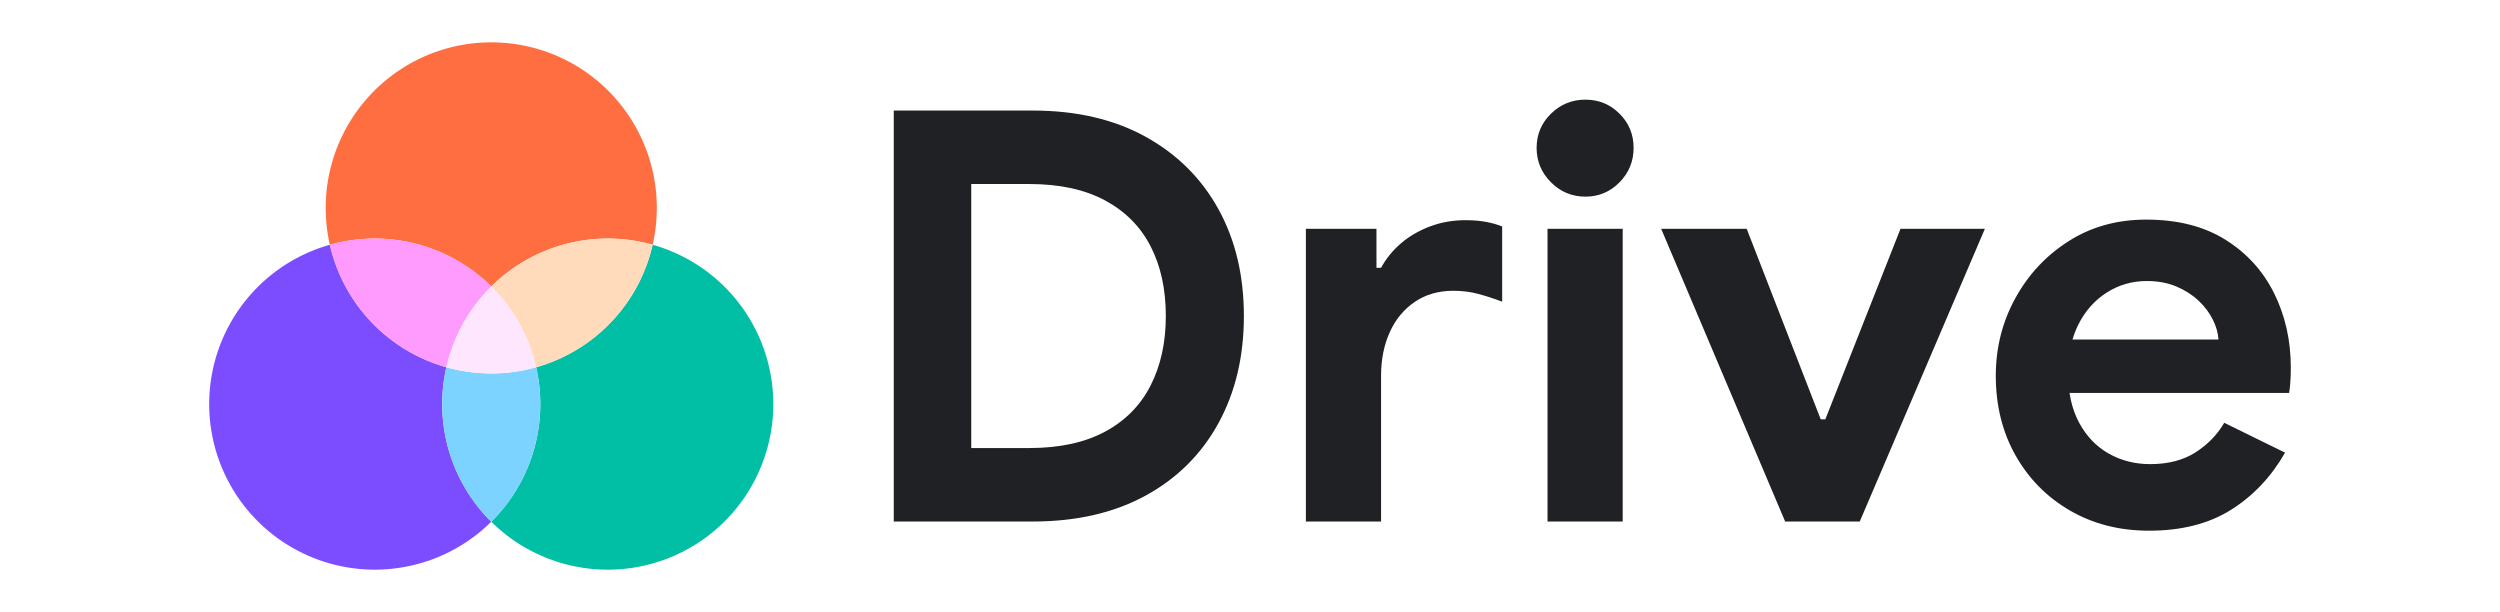
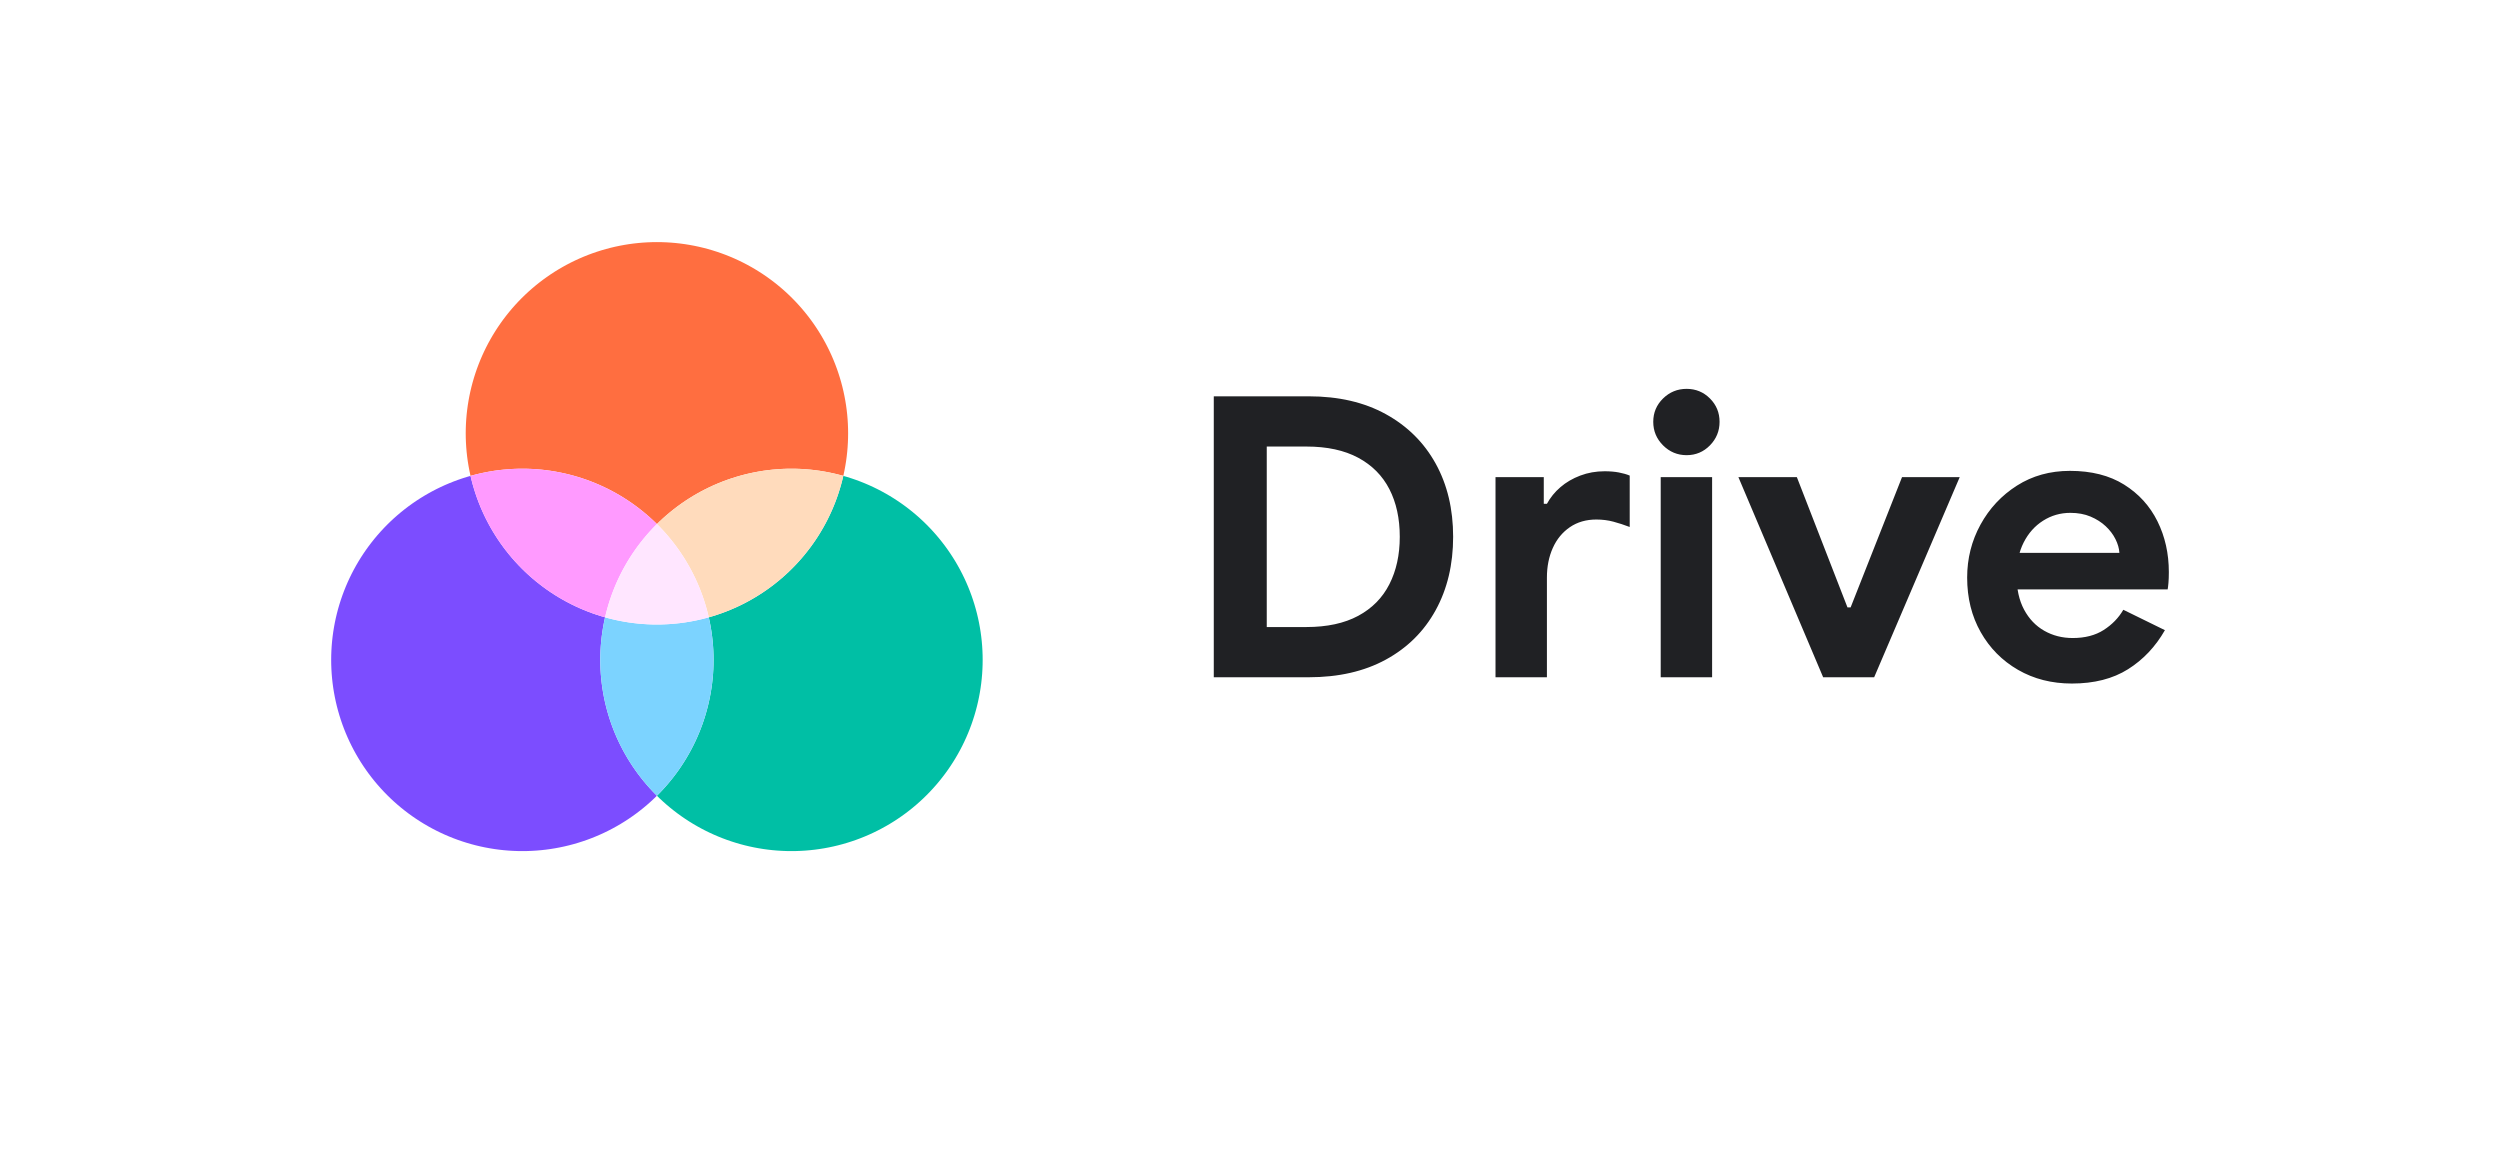
- <svg xmlns="http://www.w3.org/2000/svg" width="1536" height="376" viewBox="0 0 1536 376" fill="none" role="img" aria-label="Drive">
-   <g transform="translate(113.45 3.40) scale(3.7674)">
+ <svg xmlns="http://www.w3.org/2000/svg" width="1536" height="710" viewBox="0 0 1536 710" fill="none" role="img" aria-label="Drive">
+   <g transform="translate(186.07 122.64) scale(4.3508)">
    <path fill="#FF6E40" d="M76.967 31.675 L76.927 31.014 L76.870 30.354 L76.797 29.695 L76.708 29.038 L76.602 28.384 L76.481 27.733 L76.344 27.084 L76.191 26.440 L76.022 25.799 L75.837 25.162 L75.637 24.531 L75.422 23.904 L75.191 23.283 L74.945 22.668 L74.684 22.058 L74.408 21.456 L74.117 20.860 L73.812 20.272 L73.492 19.692 L73.159 19.119 L72.811 18.555 L72.450 18.000 L72.075 17.453 L71.687 16.916 L71.285 16.389 L70.871 15.871 L70.445 15.364 L70.006 14.868 L69.555 14.382 L69.092 13.908 L68.618 13.445 L68.132 12.994 L67.636 12.555 L67.129 12.129 L66.611 11.715 L66.084 11.313 L65.547 10.925 L65.000 10.550 L64.445 10.189 L63.881 9.841 L63.308 9.508 L62.728 9.188 L62.140 8.883 L61.544 8.592 L60.942 8.316 L60.332 8.055 L59.717 7.809 L59.096 7.578 L58.469 7.363 L57.838 7.163 L57.201 6.978 L56.560 6.809 L55.916 6.656 L55.267 6.519 L54.616 6.398 L53.962 6.292 L53.305 6.203 L52.646 6.130 L51.986 6.073 L51.325 6.033 L50.663 6.008 L50.000 6.000 L49.337 6.008 L48.675 6.033 L48.014 6.073 L47.354 6.130 L46.695 6.203 L46.038 6.292 L45.384 6.398 L44.733 6.519 L44.084 6.656 L43.440 6.809 L42.799 6.978 L42.162 7.163 L41.531 7.363 L40.904 7.578 L40.283 7.809 L39.668 8.055 L39.058 8.316 L38.456 8.592 L37.860 8.883 L37.272 9.188 L36.692 9.508 L36.119 9.841 L35.555 10.189 L35.000 10.550 L34.453 10.925 L33.916 11.313 L33.389 11.715 L32.871 12.129 L32.364 12.555 L31.868 12.994 L31.382 13.445 L30.908 13.908 L30.445 14.382 L29.994 14.868 L29.555 15.364 L29.129 15.871 L28.715 16.389 L28.313 16.916 L27.925 17.453 L27.550 18.000 L27.189 18.555 L26.841 19.119 L26.508 19.692 L26.188 20.272 L25.883 20.860 L25.592 21.456 L25.316 22.058 L25.055 22.668 L24.809 23.283 L24.578 23.904 L24.363 24.531 L24.163 25.162 L23.978 25.799 L23.809 26.440 L23.656 27.084 L23.519 27.733 L23.398 28.384 L23.292 29.038 L23.203 29.695 L23.130 30.354 L23.073 31.014 L23.033 31.675 L23.008 32.337 L23.000 33.000 L23.008 33.663 L23.033 34.325 L23.073 34.986 L23.130 35.646 L23.203 36.305 L23.292 36.962 L23.398 37.616 L23.519 38.267 L23.656 38.916 L23.679 39.013 L23.799 38.978 L24.440 38.809 L25.084 38.656 L25.733 38.519 L26.384 38.398 L27.038 38.292 L27.695 38.203 L28.354 38.130 L29.014 38.073 L29.675 38.033 L30.337 38.008 L31.000 38.000 L31.663 38.008 L32.325 38.033 L32.986 38.073 L33.646 38.130 L34.305 38.203 L34.962 38.292 L35.616 38.398 L36.267 38.519 L36.916 38.656 L37.560 38.809 L38.201 38.978 L38.838 39.163 L39.469 39.363 L40.096 39.578 L40.717 39.809 L41.332 40.055 L41.942 40.316 L42.544 40.592 L43.140 40.883 L43.728 41.188 L44.308 41.508 L44.881 41.841 L45.445 42.189 L46.000 42.550 L46.547 42.925 L47.084 43.313 L47.611 43.715 L48.129 44.129 L48.636 44.555 L49.132 44.994 L49.618 45.445 L50.000 45.818 L50.382 45.445 L50.868 44.994 L51.364 44.555 L51.871 44.129 L52.389 43.715 L52.916 43.313 L53.453 42.925 L54.000 42.550 L54.555 42.189 L55.119 41.841 L55.692 41.508 L56.272 41.188 L56.860 40.883 L57.456 40.592 L58.058 40.316 L58.668 40.055 L59.283 39.809 L59.904 39.578 L60.531 39.363 L61.162 39.163 L61.799 38.978 L62.440 38.809 L63.084 38.656 L63.733 38.519 L64.384 38.398 L65.038 38.292 L65.695 38.203 L66.354 38.130 L67.014 38.073 L67.675 38.033 L68.337 38.008 L69.000 38.000 L69.663 38.008 L70.325 38.033 L70.986 38.073 L71.646 38.130 L72.305 38.203 L72.962 38.292 L73.616 38.398 L74.267 38.519 L74.916 38.656 L75.560 38.809 L76.201 38.978 L76.321 39.013 L76.344 38.916 L76.481 38.267 L76.602 37.616 L76.708 36.962 L76.797 36.305 L76.870 35.646 L76.927 34.986 L76.967 34.325 L76.992 33.663 L77.000 33.000 L76.992 32.337 Z" />
    <path fill="#7C4DFF" d="M42.162 58.837 L41.531 58.637 L40.904 58.422 L40.283 58.191 L39.668 57.945 L39.058 57.684 L38.456 57.408 L37.860 57.117 L37.272 56.812 L36.692 56.492 L36.119 56.159 L35.555 55.811 L35.000 55.450 L34.453 55.075 L33.916 54.687 L33.389 54.285 L32.871 53.871 L32.364 53.445 L31.868 53.006 L31.382 52.555 L30.908 52.092 L30.445 51.618 L29.994 51.132 L29.555 50.636 L29.129 50.129 L28.715 49.611 L28.313 49.084 L27.925 48.547 L27.550 48.000 L27.189 47.445 L26.841 46.881 L26.508 46.308 L26.188 45.728 L25.883 45.140 L25.592 44.544 L25.316 43.942 L25.055 43.332 L24.809 42.717 L24.578 42.096 L24.363 41.469 L24.163 40.838 L23.978 40.201 L23.809 39.560 L23.679 39.013 L23.162 39.163 L22.531 39.363 L21.904 39.578 L21.283 39.809 L20.668 40.055 L20.058 40.316 L19.456 40.592 L18.860 40.883 L18.272 41.188 L17.692 41.508 L17.119 41.841 L16.555 42.189 L16.000 42.550 L15.453 42.925 L14.916 43.313 L14.389 43.715 L13.871 44.129 L13.364 44.555 L12.868 44.994 L12.382 45.445 L11.908 45.908 L11.445 46.382 L10.994 46.868 L10.555 47.364 L10.129 47.871 L9.715 48.389 L9.313 48.916 L8.925 49.453 L8.550 50.000 L8.189 50.555 L7.841 51.119 L7.508 51.692 L7.188 52.272 L6.883 52.860 L6.592 53.456 L6.316 54.058 L6.055 54.668 L5.809 55.283 L5.578 55.904 L5.363 56.531 L5.163 57.162 L4.978 57.799 L4.809 58.440 L4.656 59.084 L4.519 59.733 L4.398 60.384 L4.292 61.038 L4.203 61.695 L4.130 62.354 L4.073 63.014 L4.033 63.675 L4.008 64.337 L4.000 65.000 L4.008 65.663 L4.033 66.325 L4.073 66.986 L4.130 67.646 L4.203 68.305 L4.292 68.962 L4.398 69.616 L4.519 70.267 L4.656 70.916 L4.809 71.560 L4.978 72.201 L5.163 72.838 L5.363 73.469 L5.578 74.096 L5.809 74.717 L6.055 75.332 L6.316 75.942 L6.592 76.544 L6.883 77.140 L7.188 77.728 L7.508 78.308 L7.841 78.881 L8.189 79.445 L8.550 80.000 L8.925 80.547 L9.313 81.084 L9.715 81.611 L10.129 82.129 L10.555 82.636 L10.994 83.132 L11.445 83.618 L11.908 84.092 L12.382 84.555 L12.868 85.006 L13.364 85.445 L13.871 85.871 L14.389 86.285 L14.916 86.687 L15.453 87.075 L16.000 87.450 L16.555 87.811 L17.119 88.159 L17.692 88.492 L18.272 88.812 L18.860 89.117 L19.456 89.408 L20.058 89.684 L20.668 89.945 L21.283 90.191 L21.904 90.422 L22.531 90.637 L23.162 90.837 L23.799 91.022 L24.440 91.191 L25.084 91.344 L25.733 91.481 L26.384 91.602 L27.038 91.708 L27.695 91.797 L28.354 91.870 L29.014 91.927 L29.675 91.967 L30.337 91.992 L31.000 92.000 L31.663 91.992 L32.325 91.967 L32.986 91.927 L33.646 91.870 L34.305 91.797 L34.962 91.708 L35.616 91.602 L36.267 91.481 L36.916 91.344 L37.560 91.191 L38.201 91.022 L38.838 90.837 L39.469 90.637 L40.096 90.422 L40.717 90.191 L41.332 89.945 L41.942 89.684 L42.544 89.408 L43.140 89.117 L43.728 88.812 L44.308 88.492 L44.881 88.159 L45.445 87.811 L46.000 87.450 L46.547 87.075 L47.084 86.687 L47.611 86.285 L48.129 85.871 L48.636 85.445 L49.132 85.006 L49.618 84.555 L50.000 84.182 L49.908 84.092 L49.445 83.618 L48.994 83.132 L48.555 82.636 L48.129 82.129 L47.715 81.611 L47.313 81.084 L46.925 80.547 L46.550 80.000 L46.189 79.445 L45.841 78.881 L45.508 78.308 L45.188 77.728 L44.883 77.140 L44.592 76.544 L44.316 75.942 L44.055 75.332 L43.809 74.717 L43.578 74.096 L43.363 73.469 L43.163 72.838 L42.978 72.201 L42.809 71.560 L42.656 70.916 L42.519 70.267 L42.398 69.616 L42.292 68.962 L42.203 68.305 L42.130 67.646 L42.073 66.986 L42.033 66.325 L42.008 65.663 L42.000 65.000 L42.008 64.337 L42.033 63.675 L42.073 63.014 L42.130 62.354 L42.203 61.695 L42.292 61.038 L42.398 60.384 L42.519 59.733 L42.656 59.084 L42.679 58.987 Z" />
    <path fill="#00BFA5" d="M95.967 63.675 L95.927 63.014 L95.870 62.354 L95.797 61.695 L95.708 61.038 L95.602 60.384 L95.481 59.733 L95.344 59.084 L95.191 58.440 L95.022 57.799 L94.837 57.162 L94.637 56.531 L94.422 55.904 L94.191 55.283 L93.945 54.668 L93.684 54.058 L93.408 53.456 L93.117 52.860 L92.812 52.272 L92.492 51.692 L92.159 51.119 L91.811 50.555 L91.450 50.000 L91.075 49.453 L90.687 48.916 L90.285 48.389 L89.871 47.871 L89.445 47.364 L89.006 46.868 L88.555 46.382 L88.092 45.908 L87.618 45.445 L87.132 44.994 L86.636 44.555 L86.129 44.129 L85.611 43.715 L85.084 43.313 L84.547 42.925 L84.000 42.550 L83.445 42.189 L82.881 41.841 L82.308 41.508 L81.728 41.188 L81.140 40.883 L80.544 40.592 L79.942 40.316 L79.332 40.055 L78.717 39.809 L78.096 39.578 L77.469 39.363 L76.838 39.163 L76.321 39.013 L76.191 39.560 L76.022 40.201 L75.837 40.838 L75.637 41.469 L75.422 42.096 L75.191 42.717 L74.945 43.332 L74.684 43.942 L74.408 44.544 L74.117 45.140 L73.812 45.728 L73.492 46.308 L73.159 46.881 L72.811 47.445 L72.450 48.000 L72.075 48.547 L71.687 49.084 L71.285 49.611 L70.871 50.129 L70.445 50.636 L70.006 51.132 L69.555 51.618 L69.092 52.092 L68.618 52.555 L68.132 53.006 L67.636 53.445 L67.129 53.871 L66.611 54.285 L66.084 54.687 L65.547 55.075 L65.000 55.450 L64.445 55.811 L63.881 56.159 L63.308 56.492 L62.728 56.812 L62.140 57.117 L61.544 57.408 L60.942 57.684 L60.332 57.945 L59.717 58.191 L59.096 58.422 L58.469 58.637 L57.838 58.837 L57.321 58.987 L57.344 59.084 L57.481 59.733 L57.602 60.384 L57.708 61.038 L57.797 61.695 L57.870 62.354 L57.927 63.014 L57.967 63.675 L57.992 64.337 L58.000 65.000 L57.992 65.663 L57.967 66.325 L57.927 66.986 L57.870 67.646 L57.797 68.305 L57.708 68.962 L57.602 69.616 L57.481 70.267 L57.344 70.916 L57.191 71.560 L57.022 72.201 L56.837 72.838 L56.637 73.469 L56.422 74.096 L56.191 74.717 L55.945 75.332 L55.684 75.942 L55.408 76.544 L55.117 77.140 L54.812 77.728 L54.492 78.308 L54.159 78.881 L53.811 79.445 L53.450 80.000 L53.075 80.547 L52.687 81.084 L52.285 81.611 L51.871 82.129 L51.445 82.636 L51.006 83.132 L50.555 83.618 L50.092 84.092 L50.000 84.182 L50.382 84.555 L50.868 85.006 L51.364 85.445 L51.871 85.871 L52.389 86.285 L52.916 86.687 L53.453 87.075 L54.000 87.450 L54.555 87.811 L55.119 88.159 L55.692 88.492 L56.272 88.812 L56.860 89.117 L57.456 89.408 L58.058 89.684 L58.668 89.945 L59.283 90.191 L59.904 90.422 L60.531 90.637 L61.162 90.837 L61.799 91.022 L62.440 91.191 L63.084 91.344 L63.733 91.481 L64.384 91.602 L65.038 91.708 L65.695 91.797 L66.354 91.870 L67.014 91.927 L67.675 91.967 L68.337 91.992 L69.000 92.000 L69.663 91.992 L70.325 91.967 L70.986 91.927 L71.646 91.870 L72.305 91.797 L72.962 91.708 L73.616 91.602 L74.267 91.481 L74.916 91.344 L75.560 91.191 L76.201 91.022 L76.838 90.837 L77.469 90.637 L78.096 90.422 L78.717 90.191 L79.332 89.945 L79.942 89.684 L80.544 89.408 L81.140 89.117 L81.728 88.812 L82.308 88.492 L82.881 88.159 L83.445 87.811 L84.000 87.450 L84.547 87.075 L85.084 86.687 L85.611 86.285 L86.129 85.871 L86.636 85.445 L87.132 85.006 L87.618 84.555 L88.092 84.092 L88.555 83.618 L89.006 83.132 L89.445 82.636 L89.871 82.129 L90.285 81.611 L90.687 81.084 L91.075 80.547 L91.450 80.000 L91.811 79.445 L92.159 78.881 L92.492 78.308 L92.812 77.728 L93.117 77.140 L93.408 76.544 L93.684 75.942 L93.945 75.332 L94.191 74.717 L94.422 74.096 L94.637 73.469 L94.837 72.838 L95.022 72.201 L95.191 71.560 L95.344 70.916 L95.481 70.267 L95.602 69.616 L95.708 68.962 L95.797 68.305 L95.870 67.646 L95.927 66.986 L95.967 66.325 L95.992 65.663 L96.000 65.000 L95.992 64.337 Z" />
    <path fill="#FF9AFF" d="M23.978 40.201 L24.163 40.838 L24.363 41.469 L24.578 42.096 L24.809 42.717 L25.055 43.332 L25.316 43.942 L25.592 44.544 L25.883 45.140 L26.188 45.728 L26.508 46.308 L26.841 46.881 L27.189 47.445 L27.550 48.000 L27.925 48.547 L28.313 49.084 L28.715 49.611 L29.129 50.129 L29.555 50.636 L29.994 51.132 L30.445 51.618 L30.908 52.092 L31.382 52.555 L31.868 53.006 L32.364 53.445 L32.871 53.871 L33.389 54.285 L33.916 54.687 L34.453 55.075 L35.000 55.450 L35.555 55.811 L36.119 56.159 L36.692 56.492 L37.272 56.812 L37.860 57.117 L38.456 57.408 L39.058 57.684 L39.668 57.945 L40.283 58.191 L40.904 58.422 L41.531 58.637 L42.162 58.837 L42.679 58.987 L42.809 58.440 L42.978 57.799 L43.163 57.162 L43.363 56.531 L43.578 55.904 L43.809 55.283 L44.055 54.668 L44.316 54.058 L44.592 53.456 L44.883 52.860 L45.188 52.272 L45.508 51.692 L45.841 51.119 L46.189 50.555 L46.550 50.000 L46.925 49.453 L47.313 48.916 L47.715 48.389 L48.129 47.871 L48.555 47.364 L48.994 46.868 L49.445 46.382 L49.908 45.908 L50.000 45.818 L49.618 45.445 L49.132 44.994 L48.636 44.555 L48.129 44.129 L47.611 43.715 L47.084 43.313 L46.547 42.925 L46.000 42.550 L45.445 42.189 L44.881 41.841 L44.308 41.508 L43.728 41.188 L43.140 40.883 L42.544 40.592 L41.942 40.316 L41.332 40.055 L40.717 39.809 L40.096 39.578 L39.469 39.363 L38.838 39.163 L38.201 38.978 L37.560 38.809 L36.916 38.656 L36.267 38.519 L35.616 38.398 L34.962 38.292 L34.305 38.203 L33.646 38.130 L32.986 38.073 L32.325 38.033 L31.663 38.008 L31.000 38.000 L30.337 38.008 L29.675 38.033 L29.014 38.073 L28.354 38.130 L27.695 38.203 L27.038 38.292 L26.384 38.398 L25.733 38.519 L25.084 38.656 L24.440 38.809 L23.799 38.978 L23.679 39.013 L23.809 39.560 Z" />
    <path fill="#FFDBBC" d="M57.838 58.837 L58.469 58.637 L59.096 58.422 L59.717 58.191 L60.332 57.945 L60.942 57.684 L61.544 57.408 L62.140 57.117 L62.728 56.812 L63.308 56.492 L63.881 56.159 L64.445 55.811 L65.000 55.450 L65.547 55.075 L66.084 54.687 L66.611 54.285 L67.129 53.871 L67.636 53.445 L68.132 53.006 L68.618 52.555 L69.092 52.092 L69.555 51.618 L70.006 51.132 L70.445 50.636 L70.871 50.129 L71.285 49.611 L71.687 49.084 L72.075 48.547 L72.450 48.000 L72.811 47.445 L73.159 46.881 L73.492 46.308 L73.812 45.728 L74.117 45.140 L74.408 44.544 L74.684 43.942 L74.945 43.332 L75.191 42.717 L75.422 42.096 L75.637 41.469 L75.837 40.838 L76.022 40.201 L76.191 39.560 L76.321 39.013 L76.201 38.978 L75.560 38.809 L74.916 38.656 L74.267 38.519 L73.616 38.398 L72.962 38.292 L72.305 38.203 L71.646 38.130 L70.986 38.073 L70.325 38.033 L69.663 38.008 L69.000 38.000 L68.337 38.008 L67.675 38.033 L67.014 38.073 L66.354 38.130 L65.695 38.203 L65.038 38.292 L64.384 38.398 L63.733 38.519 L63.084 38.656 L62.440 38.809 L61.799 38.978 L61.162 39.163 L60.531 39.363 L59.904 39.578 L59.283 39.809 L58.668 40.055 L58.058 40.316 L57.456 40.592 L56.860 40.883 L56.272 41.188 L55.692 41.508 L55.119 41.841 L54.555 42.189 L54.000 42.550 L53.453 42.925 L52.916 43.313 L52.389 43.715 L51.871 44.129 L51.364 44.555 L50.868 44.994 L50.382 45.445 L50.000 45.818 L50.092 45.908 L50.555 46.382 L51.006 46.868 L51.445 47.364 L51.871 47.871 L52.285 48.389 L52.687 48.916 L53.075 49.453 L53.450 50.000 L53.811 50.555 L54.159 51.119 L54.492 51.692 L54.812 52.272 L55.117 52.860 L55.408 53.456 L55.684 54.058 L55.945 54.668 L56.191 55.283 L56.422 55.904 L56.637 56.531 L56.837 57.162 L57.022 57.799 L57.191 58.440 L57.321 58.987 Z" />
    <path fill="#7CD3FF" d="M57.967 63.675 L57.927 63.014 L57.870 62.354 L57.797 61.695 L57.708 61.038 L57.602 60.384 L57.481 59.733 L57.344 59.084 L57.321 58.987 L57.201 59.022 L56.560 59.191 L55.916 59.344 L55.267 59.481 L54.616 59.602 L53.962 59.708 L53.305 59.797 L52.646 59.870 L51.986 59.927 L51.325 59.967 L50.663 59.992 L50.000 60.000 L49.337 59.992 L48.675 59.967 L48.014 59.927 L47.354 59.870 L46.695 59.797 L46.038 59.708 L45.384 59.602 L44.733 59.481 L44.084 59.344 L43.440 59.191 L42.799 59.022 L42.679 58.987 L42.656 59.084 L42.519 59.733 L42.398 60.384 L42.292 61.038 L42.203 61.695 L42.130 62.354 L42.073 63.014 L42.033 63.675 L42.008 64.337 L42.000 65.000 L42.008 65.663 L42.033 66.325 L42.073 66.986 L42.130 67.646 L42.203 68.305 L42.292 68.962 L42.398 69.616 L42.519 70.267 L42.656 70.916 L42.809 71.560 L42.978 72.201 L43.163 72.838 L43.363 73.469 L43.578 74.096 L43.809 74.717 L44.055 75.332 L44.316 75.942 L44.592 76.544 L44.883 77.140 L45.188 77.728 L45.508 78.308 L45.841 78.881 L46.189 79.445 L46.550 80.000 L46.925 80.547 L47.313 81.084 L47.715 81.611 L48.129 82.129 L48.555 82.636 L48.994 83.132 L49.445 83.618 L49.908 84.092 L50.000 84.182 L50.092 84.092 L50.555 83.618 L51.006 83.132 L51.445 82.636 L51.871 82.129 L52.285 81.611 L52.687 81.084 L53.075 80.547 L53.450 80.000 L53.811 79.445 L54.159 78.881 L54.492 78.308 L54.812 77.728 L55.117 77.140 L55.408 76.544 L55.684 75.942 L55.945 75.332 L56.191 74.717 L56.422 74.096 L56.637 73.469 L56.837 72.838 L57.022 72.201 L57.191 71.560 L57.344 70.916 L57.481 70.267 L57.602 69.616 L57.708 68.962 L57.797 68.305 L57.870 67.646 L57.927 66.986 L57.967 66.325 L57.992 65.663 L58.000 65.000 L57.992 64.337 Z" />
    <path fill="#FFE6FF" d="M42.799 59.022 L43.440 59.191 L44.084 59.344 L44.733 59.481 L45.384 59.602 L46.038 59.708 L46.695 59.797 L47.354 59.870 L48.014 59.927 L48.675 59.967 L49.337 59.992 L50.000 60.000 L50.663 59.992 L51.325 59.967 L51.986 59.927 L52.646 59.870 L53.305 59.797 L53.962 59.708 L54.616 59.602 L55.267 59.481 L55.916 59.344 L56.560 59.191 L57.201 59.022 L57.321 58.987 L57.191 58.440 L57.022 57.799 L56.837 57.162 L56.637 56.531 L56.422 55.904 L56.191 55.283 L55.945 54.668 L55.684 54.058 L55.408 53.456 L55.117 52.860 L54.812 52.272 L54.492 51.692 L54.159 51.119 L53.811 50.555 L53.450 50.000 L53.075 49.453 L52.687 48.916 L52.285 48.389 L51.871 47.871 L51.445 47.364 L51.006 46.868 L50.555 46.382 L50.092 45.908 L50.000 45.818 L49.908 45.908 L49.445 46.382 L48.994 46.868 L48.555 47.364 L48.129 47.871 L47.715 48.389 L47.313 48.916 L46.925 49.453 L46.550 50.000 L46.189 50.555 L45.841 51.119 L45.508 51.692 L45.188 52.272 L44.883 52.860 L44.592 53.456 L44.316 54.058 L44.055 54.668 L43.809 55.283 L43.578 55.904 L43.363 56.531 L43.163 57.162 L42.978 57.799 L42.809 58.440 L42.679 58.987 Z" />
  </g>
-   <path transform="translate(520.56 320.42) scale(0.35265)" fill="#202124" d="M81 0V-716H323Q437 -716 519.5 -670.5Q602 -625 646.5 -544.5Q691 -464 691 -358Q691 -252 646.5 -171.0Q602 -90 519.5 -45.0Q437 0 323 0ZM216 -128H317Q396 -128 449.0 -156.5Q502 -185 528.5 -237.0Q555 -289 555 -358Q555 -428 528.5 -479.5Q502 -531 449.0 -559.5Q396 -588 317 -588H216ZM799 0V-510H922V-442H930Q943 -466 964.5 -484.5Q986 -503 1015.0 -514.0Q1044 -525 1077 -525Q1097 -525 1113.0 -522.0Q1129 -519 1141 -514V-383Q1120 -391 1099.5 -396.5Q1079 -402 1056 -402Q1017 -402 988.5 -382.5Q960 -363 945.0 -329.5Q930 -296 930 -254V0ZM1220 0V-510H1351V0ZM1286 -566Q1251 -566 1226.0 -591.0Q1201 -616 1201 -651Q1201 -686 1226.0 -710.5Q1251 -735 1286 -735Q1321 -735 1345.5 -710.5Q1370 -686 1370 -651Q1370 -616 1345.5 -591.0Q1321 -566 1286 -566ZM1634 0 1418 -510H1567L1696 -178H1704L1835 -510H1982L1764 0ZM2268 16Q2191 16 2130.5 -19.0Q2070 -54 2035.5 -115.0Q2001 -176 2001 -254Q2001 -327 2035.0 -389.0Q2069 -451 2128.0 -488.5Q2187 -526 2263 -526Q2345 -526 2401.0 -491.0Q2457 -456 2486.0 -397.5Q2515 -339 2515 -268Q2515 -252 2514.0 -240.5Q2513 -229 2512 -224H2074V-317H2389Q2388 -334 2379.0 -352.0Q2370 -370 2354.0 -385.0Q2338 -400 2315.5 -409.5Q2293 -419 2264 -419Q2226 -419 2194.5 -399.0Q2163 -379 2145.0 -343.5Q2127 -308 2127 -259Q2127 -208 2146.0 -172.5Q2165 -137 2197.5 -118.5Q2230 -100 2270 -100Q2317 -100 2349.0 -120.5Q2381 -141 2399 -172L2505 -120Q2469 -57 2411.0 -20.5Q2353 16 2268 16Z" />
+   <path transform="translate(726.22 416.11) scale(0.24108)" fill="#202124" d="M81 0V-716H323Q437 -716 519.5 -670.5Q602 -625 646.5 -544.5Q691 -464 691 -358Q691 -252 646.5 -171.0Q602 -90 519.5 -45.0Q437 0 323 0ZM216 -128H317Q396 -128 449.0 -156.5Q502 -185 528.5 -237.0Q555 -289 555 -358Q555 -428 528.5 -479.5Q502 -531 449.0 -559.5Q396 -588 317 -588H216ZM799 0V-510H922V-442H930Q943 -466 964.5 -484.5Q986 -503 1015.0 -514.0Q1044 -525 1077 -525Q1097 -525 1113.0 -522.0Q1129 -519 1141 -514V-383Q1120 -391 1099.5 -396.5Q1079 -402 1056 -402Q1017 -402 988.5 -382.5Q960 -363 945.0 -329.5Q930 -296 930 -254V0ZM1220 0V-510H1351V0ZM1286 -566Q1251 -566 1226.0 -591.0Q1201 -616 1201 -651Q1201 -686 1226.0 -710.5Q1251 -735 1286 -735Q1321 -735 1345.5 -710.5Q1370 -686 1370 -651Q1370 -616 1345.5 -591.0Q1321 -566 1286 -566ZM1634 0 1418 -510H1567L1696 -178H1704L1835 -510H1982L1764 0ZM2268 16Q2191 16 2130.5 -19.0Q2070 -54 2035.5 -115.0Q2001 -176 2001 -254Q2001 -327 2035.0 -389.0Q2069 -451 2128.0 -488.5Q2187 -526 2263 -526Q2345 -526 2401.0 -491.0Q2457 -456 2486.0 -397.5Q2515 -339 2515 -268Q2515 -252 2514.0 -240.5Q2513 -229 2512 -224H2074V-317H2389Q2388 -334 2379.0 -352.0Q2370 -370 2354.0 -385.0Q2338 -400 2315.5 -409.5Q2293 -419 2264 -419Q2226 -419 2194.5 -399.0Q2163 -379 2145.0 -343.5Q2127 -308 2127 -259Q2127 -208 2146.0 -172.5Q2165 -137 2197.5 -118.5Q2230 -100 2270 -100Q2317 -100 2349.0 -120.5Q2381 -141 2399 -172L2505 -120Q2469 -57 2411.0 -20.5Q2353 16 2268 16Z" />
</svg>
